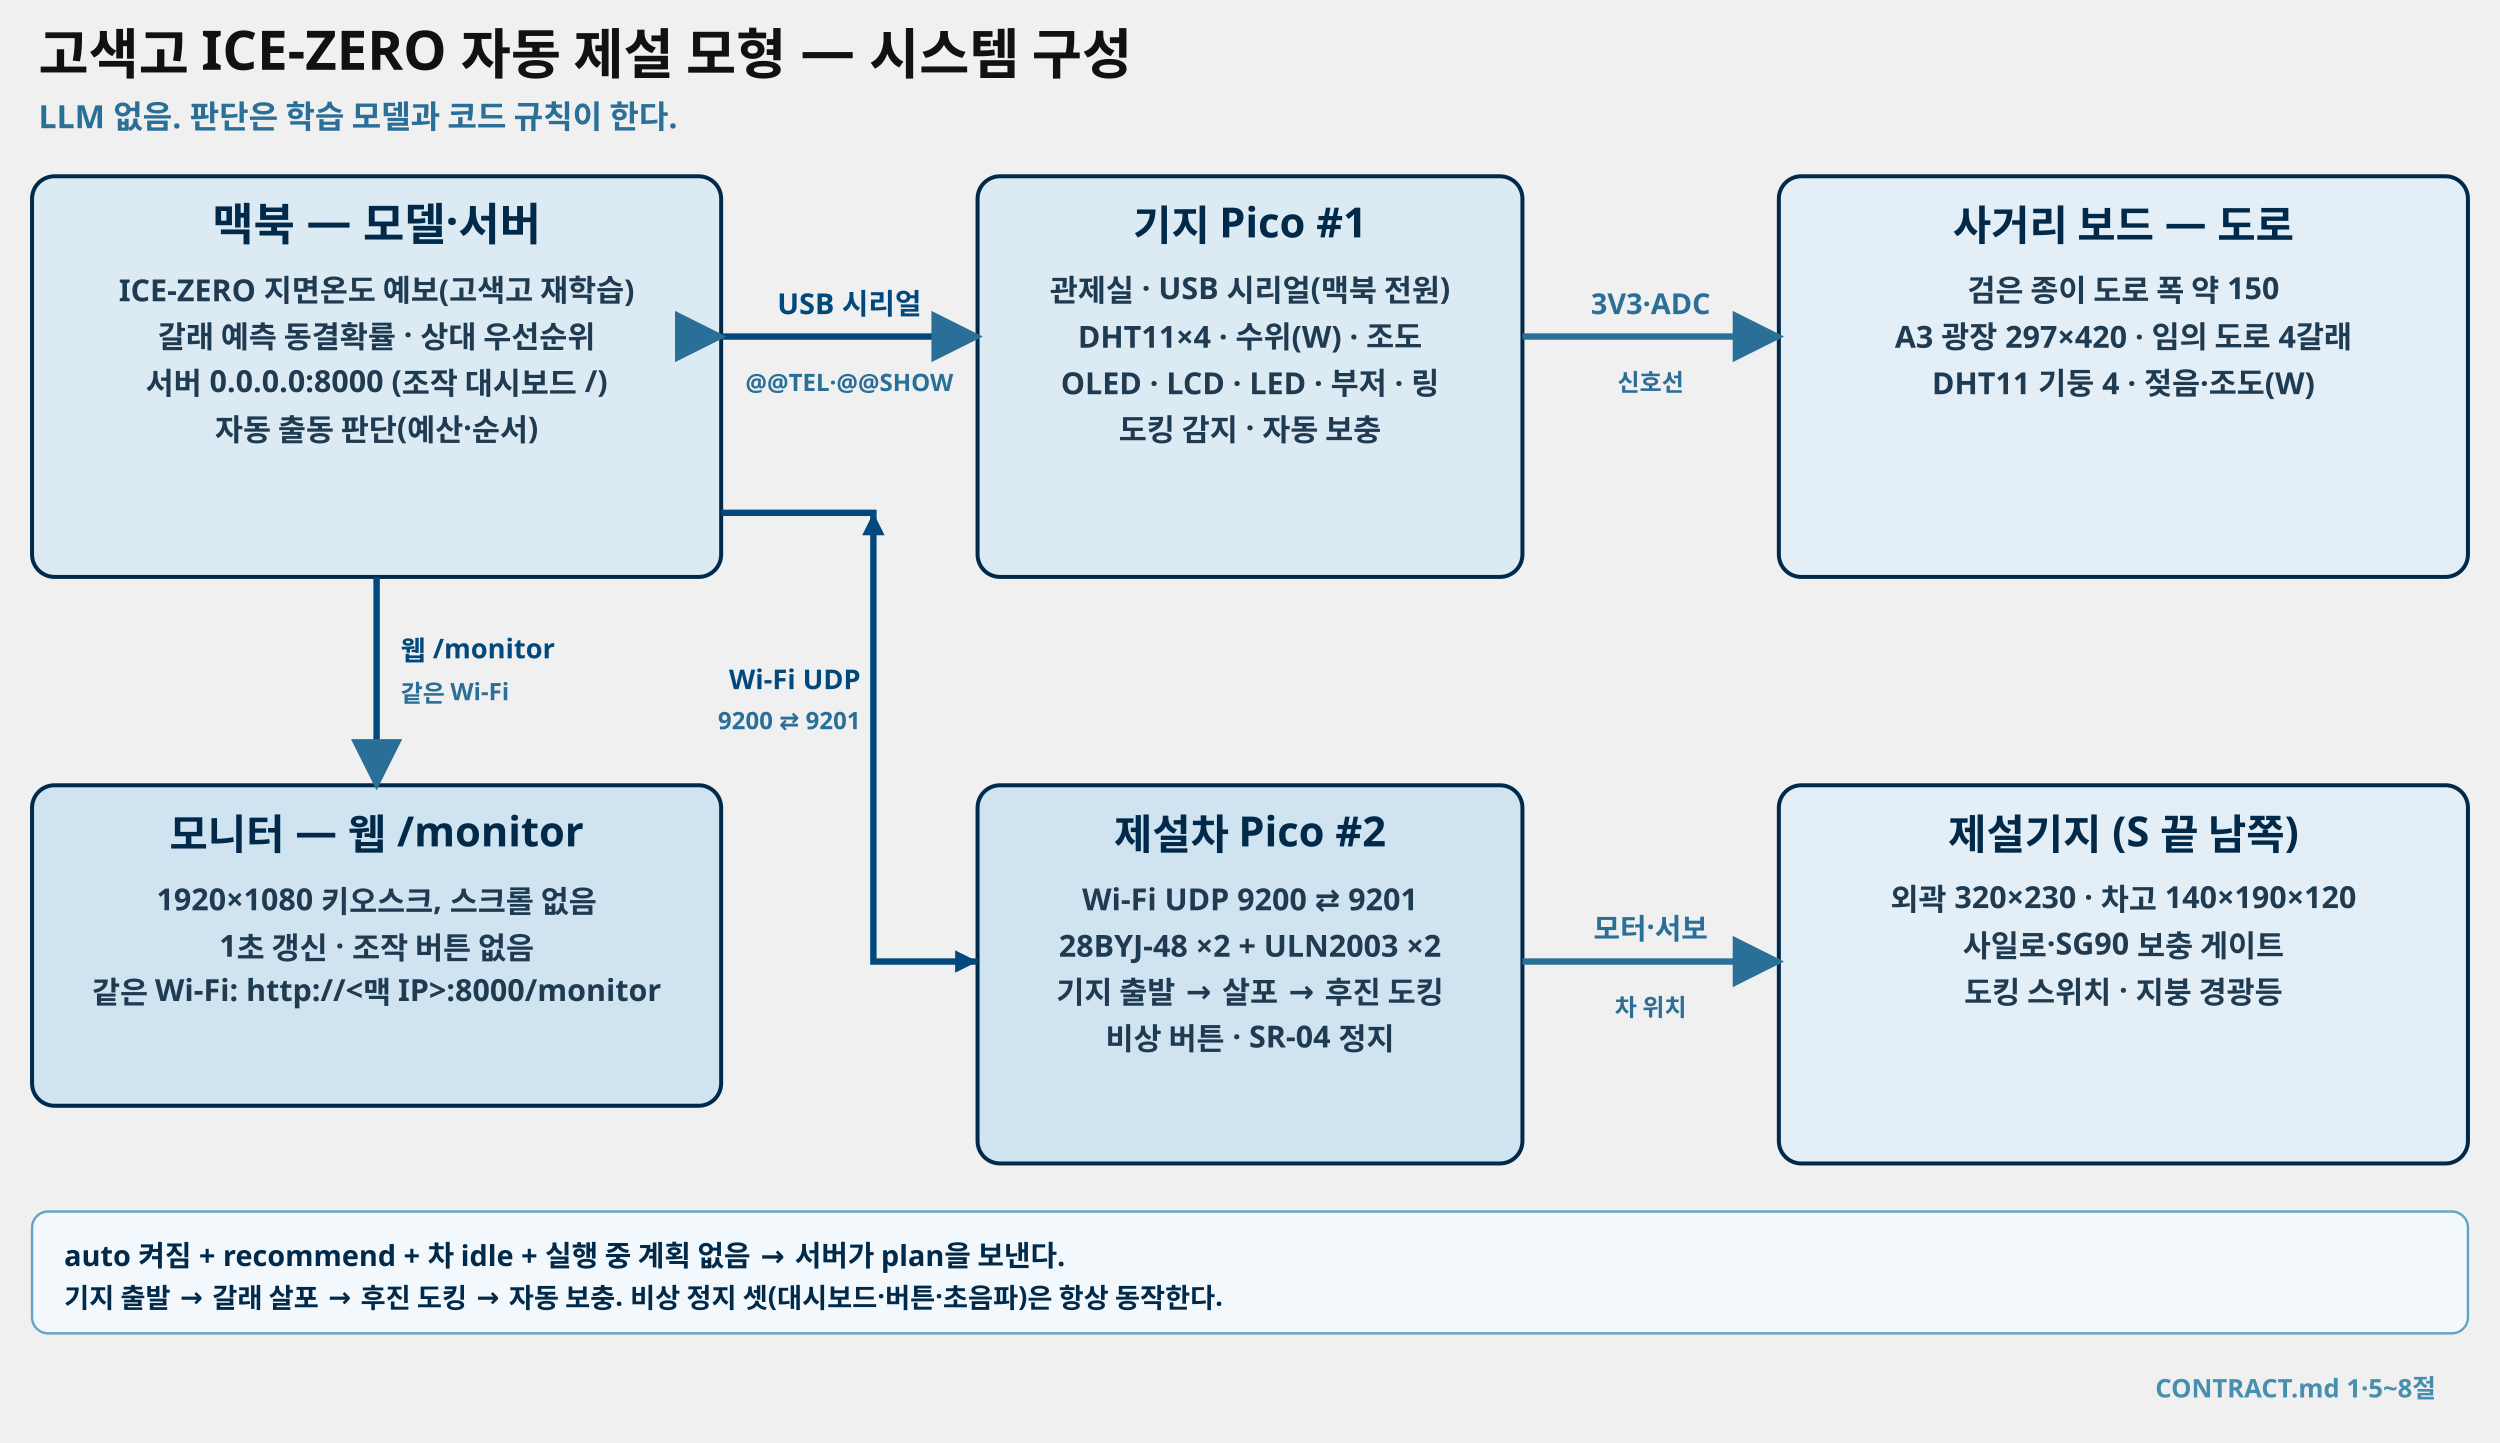
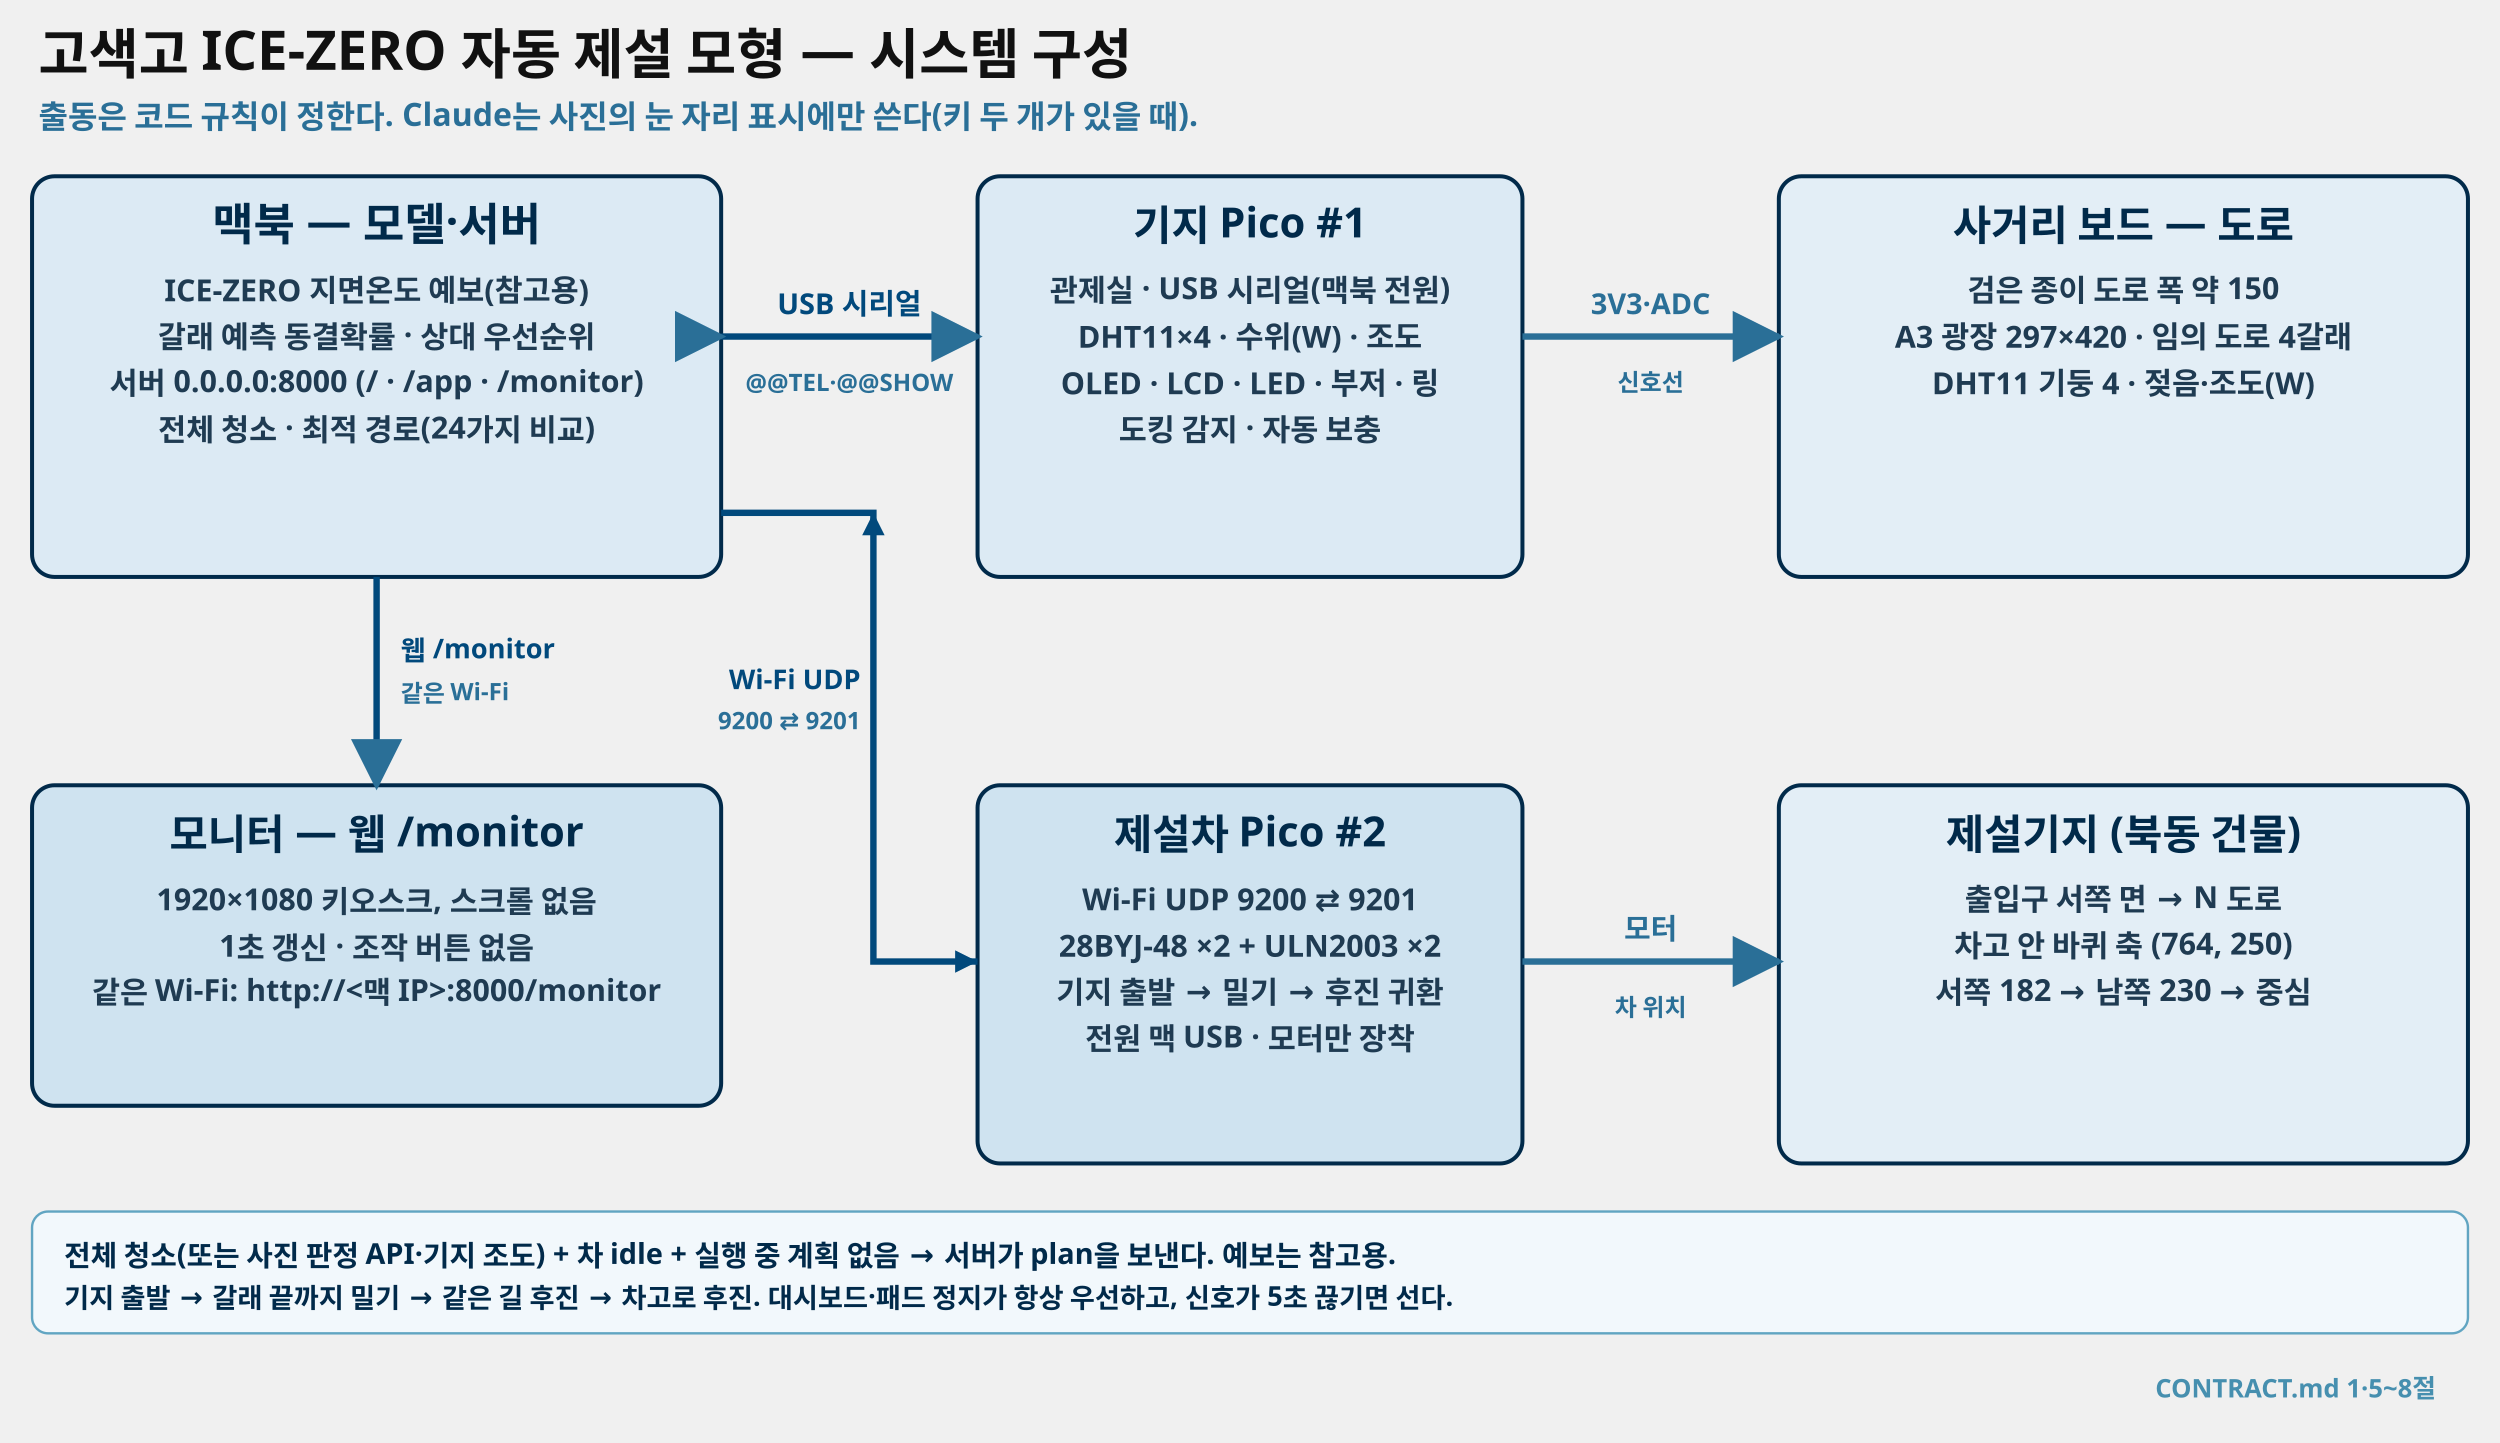
<svg xmlns="http://www.w3.org/2000/svg" viewBox="0 0 1560 900" width="1560" height="900" font-family="'Pretendard Variable', Pretendard, 'Apple SD Gothic Neo', sans-serif">
  <defs>
    <marker id="arrE" viewBox="0 0 10 10" refX="9" refY="5" markerWidth="7" markerHeight="7" orient="auto">
      <path d="M0 0 L10 5 L0 10 z" fill="#01497c" />
    </marker>
    <marker id="arrS" viewBox="0 0 10 10" refX="1" refY="5" markerWidth="7" markerHeight="7" orient="auto">
      <path d="M10 0 L0 5 L10 10 z" fill="#01497c" />
    </marker>
    <marker id="flow" viewBox="0 0 10 10" refX="9" refY="5" markerWidth="8" markerHeight="8" orient="auto">
      <path d="M0 0 L10 5 L0 10 z" fill="#012a4a" />
    </marker>
    <marker id="flowB" viewBox="0 0 10 10" refX="9" refY="5" markerWidth="8" markerHeight="8" orient="auto">
      <path d="M0 0 L10 5 L0 10 z" fill="#2a6f97" />
    </marker>
    <marker id="flowL" viewBox="0 0 10 10" refX="9" refY="5" markerWidth="8" markerHeight="8" orient="auto">
      <path d="M0 0 L10 5 L0 10 z" fill="#a9d6e5" />
    </marker>
    <pattern id="waves" width="40" height="18" patternUnits="userSpaceOnUse">
      <path d="M0 9 q10 -7 20 0 t20 0" fill="none" stroke="#468faf" stroke-width="2" />
    </pattern>
    <pattern id="hatch" width="12" height="12" patternUnits="userSpaceOnUse" patternTransform="rotate(45)">
      <rect width="6" height="12" fill="#a9d6e5" />
      <rect x="6" width="6" height="12" fill="#ffffff" />
    </pattern>
  </defs>
  <text x="24.0" y="46.0" font-size="34" text-anchor="start" font-weight="800" fill="#111">고색고 ICE-ZERO 자동 제설 모형 — 시스템 구성</text>
-   <text x="24.0" y="80.0" font-size="20" text-anchor="start" font-weight="600" fill="#2a6f97">LLM 없음. 판단은 학습 모델과 코드 규칙이 한다.</text>
+   <text x="24.0" y="80.0" font-size="20" text-anchor="start" font-weight="600" fill="#2a6f97">출동은 코드 규칙이 정한다. Claude는 사진의 눈 자리 표시에만 쓴다(키 두 개가 있을 때).</text>
  <rect x="20.0" y="110.0" width="430.0" height="250.0" rx="14" fill="#dceaf4" stroke="#012a4a" stroke-width="2.5" />
  <text x="235.0" y="150.0" font-size="28" text-anchor="middle" font-weight="800" fill="#012a4a">맥북 — 모델·서버</text>
-   <text x="235.0" y="188.0" font-size="19" text-anchor="middle" font-weight="600" fill="#1f3b52">ICE-ZERO 지면온도 예보(고색고 재학습)</text>
+   <text x="235.0" y="188.0" font-size="19" text-anchor="middle" font-weight="600" fill="#1f3b52">ICE-ZERO 지면온도 예보(참고용)</text>
  <text x="235.0" y="217.0" font-size="19" text-anchor="middle" font-weight="600" fill="#1f3b52">갈래 예측 동결확률 · 상대 우선순위</text>
-   <text x="235.0" y="246.0" font-size="19" text-anchor="middle" font-weight="600" fill="#1f3b52">서버 0.0.0.0:8000 (조작 대시보드 /)</text>
-   <text x="235.0" y="275.0" font-size="19" text-anchor="middle" font-weight="600" fill="#1f3b52">자동 출동 판단(예산·순서)</text>
+   <text x="235.0" y="246.0" font-size="19" text-anchor="middle" font-weight="600" fill="#1f3b52">서버 0.0.0.0:8000 (/ · /app · /monitor)</text>
+   <text x="235.0" y="275.0" font-size="19" text-anchor="middle" font-weight="600" fill="#1f3b52">전체 청소 · 최적 경로(24가지 비교)</text>
  <rect x="20.0" y="490.0" width="430.0" height="200.0" rx="14" fill="#cfe3f0" stroke="#012a4a" stroke-width="2.5" />
  <text x="235.0" y="530.0" font-size="26" text-anchor="middle" font-weight="800" fill="#012a4a">모니터 — 웹 /monitor</text>
  <text x="235.0" y="568.0" font-size="19" text-anchor="middle" font-weight="600" fill="#1f3b52">1920×1080 키오스크, 스크롤 없음</text>
  <text x="235.0" y="597.0" font-size="19" text-anchor="middle" font-weight="600" fill="#1f3b52">1초 갱신 · 조작 버튼 없음</text>
  <text x="235.0" y="626.0" font-size="19" text-anchor="middle" font-weight="600" fill="#1f3b52">같은 Wi-Fi: http://&lt;맥 IP&gt;:8000/monitor</text>
  <rect x="610.0" y="110.0" width="340.0" height="250.0" rx="14" fill="#dceaf4" stroke="#012a4a" stroke-width="2.5" />
  <text x="780.0" y="150.0" font-size="26" text-anchor="middle" font-weight="800" fill="#012a4a">기지 Pico #1</text>
  <text x="780.0" y="188.0" font-size="19" text-anchor="middle" font-weight="600" fill="#1f3b52">관제실 · USB 시리얼(맥북 전원)</text>
  <text x="780.0" y="217.0" font-size="19" text-anchor="middle" font-weight="600" fill="#1f3b52">DHT11×4 · 수위(W) · 조도</text>
  <text x="780.0" y="246.0" font-size="19" text-anchor="middle" font-weight="600" fill="#1f3b52">OLED · LCD · LED · 부저 · 링</text>
  <text x="780.0" y="275.0" font-size="19" text-anchor="middle" font-weight="600" fill="#1f3b52">도킹 감지 · 자동 보충</text>
  <rect x="610.0" y="490.0" width="340.0" height="236.0" rx="14" fill="#cfe3f0" stroke="#012a4a" stroke-width="2.5" />
  <text x="780.0" y="530.0" font-size="26" text-anchor="middle" font-weight="800" fill="#012a4a">제설차 Pico #2</text>
  <text x="780.0" y="568.0" font-size="19" text-anchor="middle" font-weight="600" fill="#1f3b52">Wi-Fi UDP 9200 ⇄ 9201</text>
  <text x="780.0" y="597.0" font-size="19" text-anchor="middle" font-weight="600" fill="#1f3b52">28BYJ-48 ×2 + ULN2003 ×2</text>
-   <text x="780.0" y="626.0" font-size="19" text-anchor="middle" font-weight="600" fill="#1f3b52">기지 출발 → 살포 → 후진 도킹</text>
-   <text x="780.0" y="655.0" font-size="19" text-anchor="middle" font-weight="600" fill="#1f3b52">비상 버튼 · SR-04 정지</text>
+   <text x="780.0" y="626.0" font-size="19" text-anchor="middle" font-weight="600" fill="#1f3b52">기지 출발 → 밀기 → 후진 귀환</text>
+   <text x="780.0" y="655.0" font-size="19" text-anchor="middle" font-weight="600" fill="#1f3b52">전원 맥 USB · 모터만 장착</text>
  <rect x="1110.0" y="110.0" width="430.0" height="250.0" rx="14" fill="#e3eef6" stroke="#012a4a" stroke-width="2.5" />
  <text x="1325.0" y="150.0" font-size="26" text-anchor="middle" font-weight="800" fill="#012a4a">사거리 보드 — 도로</text>
  <text x="1325.0" y="188.0" font-size="19" text-anchor="middle" font-weight="600" fill="#1f3b52">검은 종이 도로 폭 약 150</text>
  <text x="1325.0" y="217.0" font-size="19" text-anchor="middle" font-weight="600" fill="#1f3b52">A3 광장 297×420 · 임의 도로 4갈래</text>
  <text x="1325.0" y="246.0" font-size="19" text-anchor="middle" font-weight="600" fill="#1f3b52">DHT11 기둥 4 · 젖음·조도(W)</text>
  <rect x="1110.0" y="490.0" width="430.0" height="236.0" rx="14" fill="#e3eef6" stroke="#012a4a" stroke-width="2.5" />
-   <text x="1325.0" y="530.0" font-size="26" text-anchor="middle" font-weight="800" fill="#012a4a">제설기지 (S 끝 남쪽)</text>
-   <text x="1325.0" y="568.0" font-size="19" text-anchor="middle" font-weight="600" fill="#1f3b52">외곽 320×230 · 차고 140×190×120</text>
-   <text x="1325.0" y="597.0" font-size="19" text-anchor="middle" font-weight="600" fill="#1f3b52">사일로·SG90 보충 게이트</text>
-   <text x="1325.0" y="626.0" font-size="19" text-anchor="middle" font-weight="600" fill="#1f3b52">도킹 스위치 · 지붕 경광등</text>
+   <text x="1325.0" y="530.0" font-size="26" text-anchor="middle" font-weight="800" fill="#012a4a">제설기지 (북동 건물)</text>
+   <text x="1325.0" y="568.0" font-size="19" text-anchor="middle" font-weight="600" fill="#1f3b52">출입구 서쪽 면 → N 도로</text>
+   <text x="1325.0" y="597.0" font-size="19" text-anchor="middle" font-weight="600" fill="#1f3b52">차고 안 바퀴 축 (764, 250)</text>
+   <text x="1325.0" y="626.0" font-size="19" text-anchor="middle" font-weight="600" fill="#1f3b52">서쪽 182 → 남쪽 230 → 중심</text>
  <line x1="450.0" y1="210.0" x2="610.0" y2="210.0" stroke="#01497c" stroke-width="4" marker-start="url(#flowB)" marker-end="url(#flowB)" />
  <text x="530.0" y="196.0" font-size="18" text-anchor="middle" font-weight="800" fill="#01497c">USB 시리얼</text>
  <text x="530.0" y="244.0" font-size="15" text-anchor="middle" font-weight="700" fill="#2a6f97">@@TEL·@@SHOW</text>
  <line x1="950.0" y1="210.0" x2="1110.0" y2="210.0" stroke="#2a6f97" stroke-width="4" marker-end="url(#flowB)" />
  <text x="1030.0" y="196.0" font-size="18" text-anchor="middle" font-weight="800" fill="#2a6f97">3V3·ADC</text>
  <text x="1030.0" y="244.0" font-size="15" text-anchor="middle" font-weight="700" fill="#2a6f97">신호선</text>
  <line x1="235.0" y1="360.0" x2="235.0" y2="490.0" stroke="#01497c" stroke-width="4" marker-end="url(#flowB)" />
  <text x="250.0" y="412.0" font-size="17" text-anchor="start" font-weight="800" fill="#01497c">웹 /monitor</text>
  <text x="250.0" y="438.0" font-size="15" text-anchor="start" font-weight="700" fill="#2a6f97">같은 Wi-Fi</text>
  <path d="M 450 320 L 545 320 L 545 600 L 610 600" fill="none" stroke="#01497c" stroke-width="4" />
  <path d="M 610 600 l -14 -7 l 0 14 z" fill="#01497c" />
  <path d="M 545 320 l -7 14 l 14 0 z" fill="#01497c" />
  <text x="537.0" y="430.0" font-size="17" text-anchor="end" font-weight="800" fill="#01497c">Wi-Fi UDP</text>
  <text x="537.0" y="455.0" font-size="15" text-anchor="end" font-weight="700" fill="#2a6f97">9200 ⇄ 9201</text>
  <line x1="950.0" y1="600.0" x2="1110.0" y2="600.0" stroke="#2a6f97" stroke-width="4" marker-end="url(#flowB)" />
-   <text x="1030.0" y="586.0" font-size="18" text-anchor="middle" font-weight="800" fill="#2a6f97">모터·서보</text>
+   <text x="1030.0" y="586.0" font-size="18" text-anchor="middle" font-weight="800" fill="#2a6f97">모터</text>
  <text x="1030.0" y="634.0" font-size="15" text-anchor="middle" font-weight="700" fill="#2a6f97">차 위치</text>
  <rect x="20.0" y="756.0" width="1520.0" height="76.0" rx="10" fill="#f2f8fc" stroke="#61a5c2" stroke-width="1.5" />
-   <text x="40.0" y="790.0" font-size="18" text-anchor="start" font-weight="700" fill="#012a4a">auto 켜짐 + recommend + 차 idle + 실행 중 계획 없음 → 서버가 plan을 보낸다.</text>
-   <text x="40.0" y="816.0" font-size="17" text-anchor="start" font-weight="700" fill="#012a4a">기지 출발 → 갈래 살포 → 후진 도킹 → 자동 보충. 비상 정지 셋(대시보드·버튼·초음파)은 항상 동작한다.</text>
+   <text x="40.0" y="790.0" font-size="18" text-anchor="start" font-weight="700" fill="#012a4a">전체 청소(또는 사진 판정 API·기지 조도) + 차 idle + 실행 중 계획 없음 → 서버가 plan을 보낸다. 예보는 참고용.</text>
+   <text x="40.0" y="816.0" font-size="17" text-anchor="start" font-weight="700" fill="#012a4a">기지 출발 → 갈래 끝까지 밀기 → 같은 길 후진 → 차고로 후진. 대시보드·패드 정지가 항상 우선하고, 신호가 5초 끊기면 선다.</text>
  <text x="1520.0" y="872.0" font-size="16" text-anchor="end" font-weight="600" fill="#468faf">CONTRACT.md 1·5~8절</text>
</svg>
